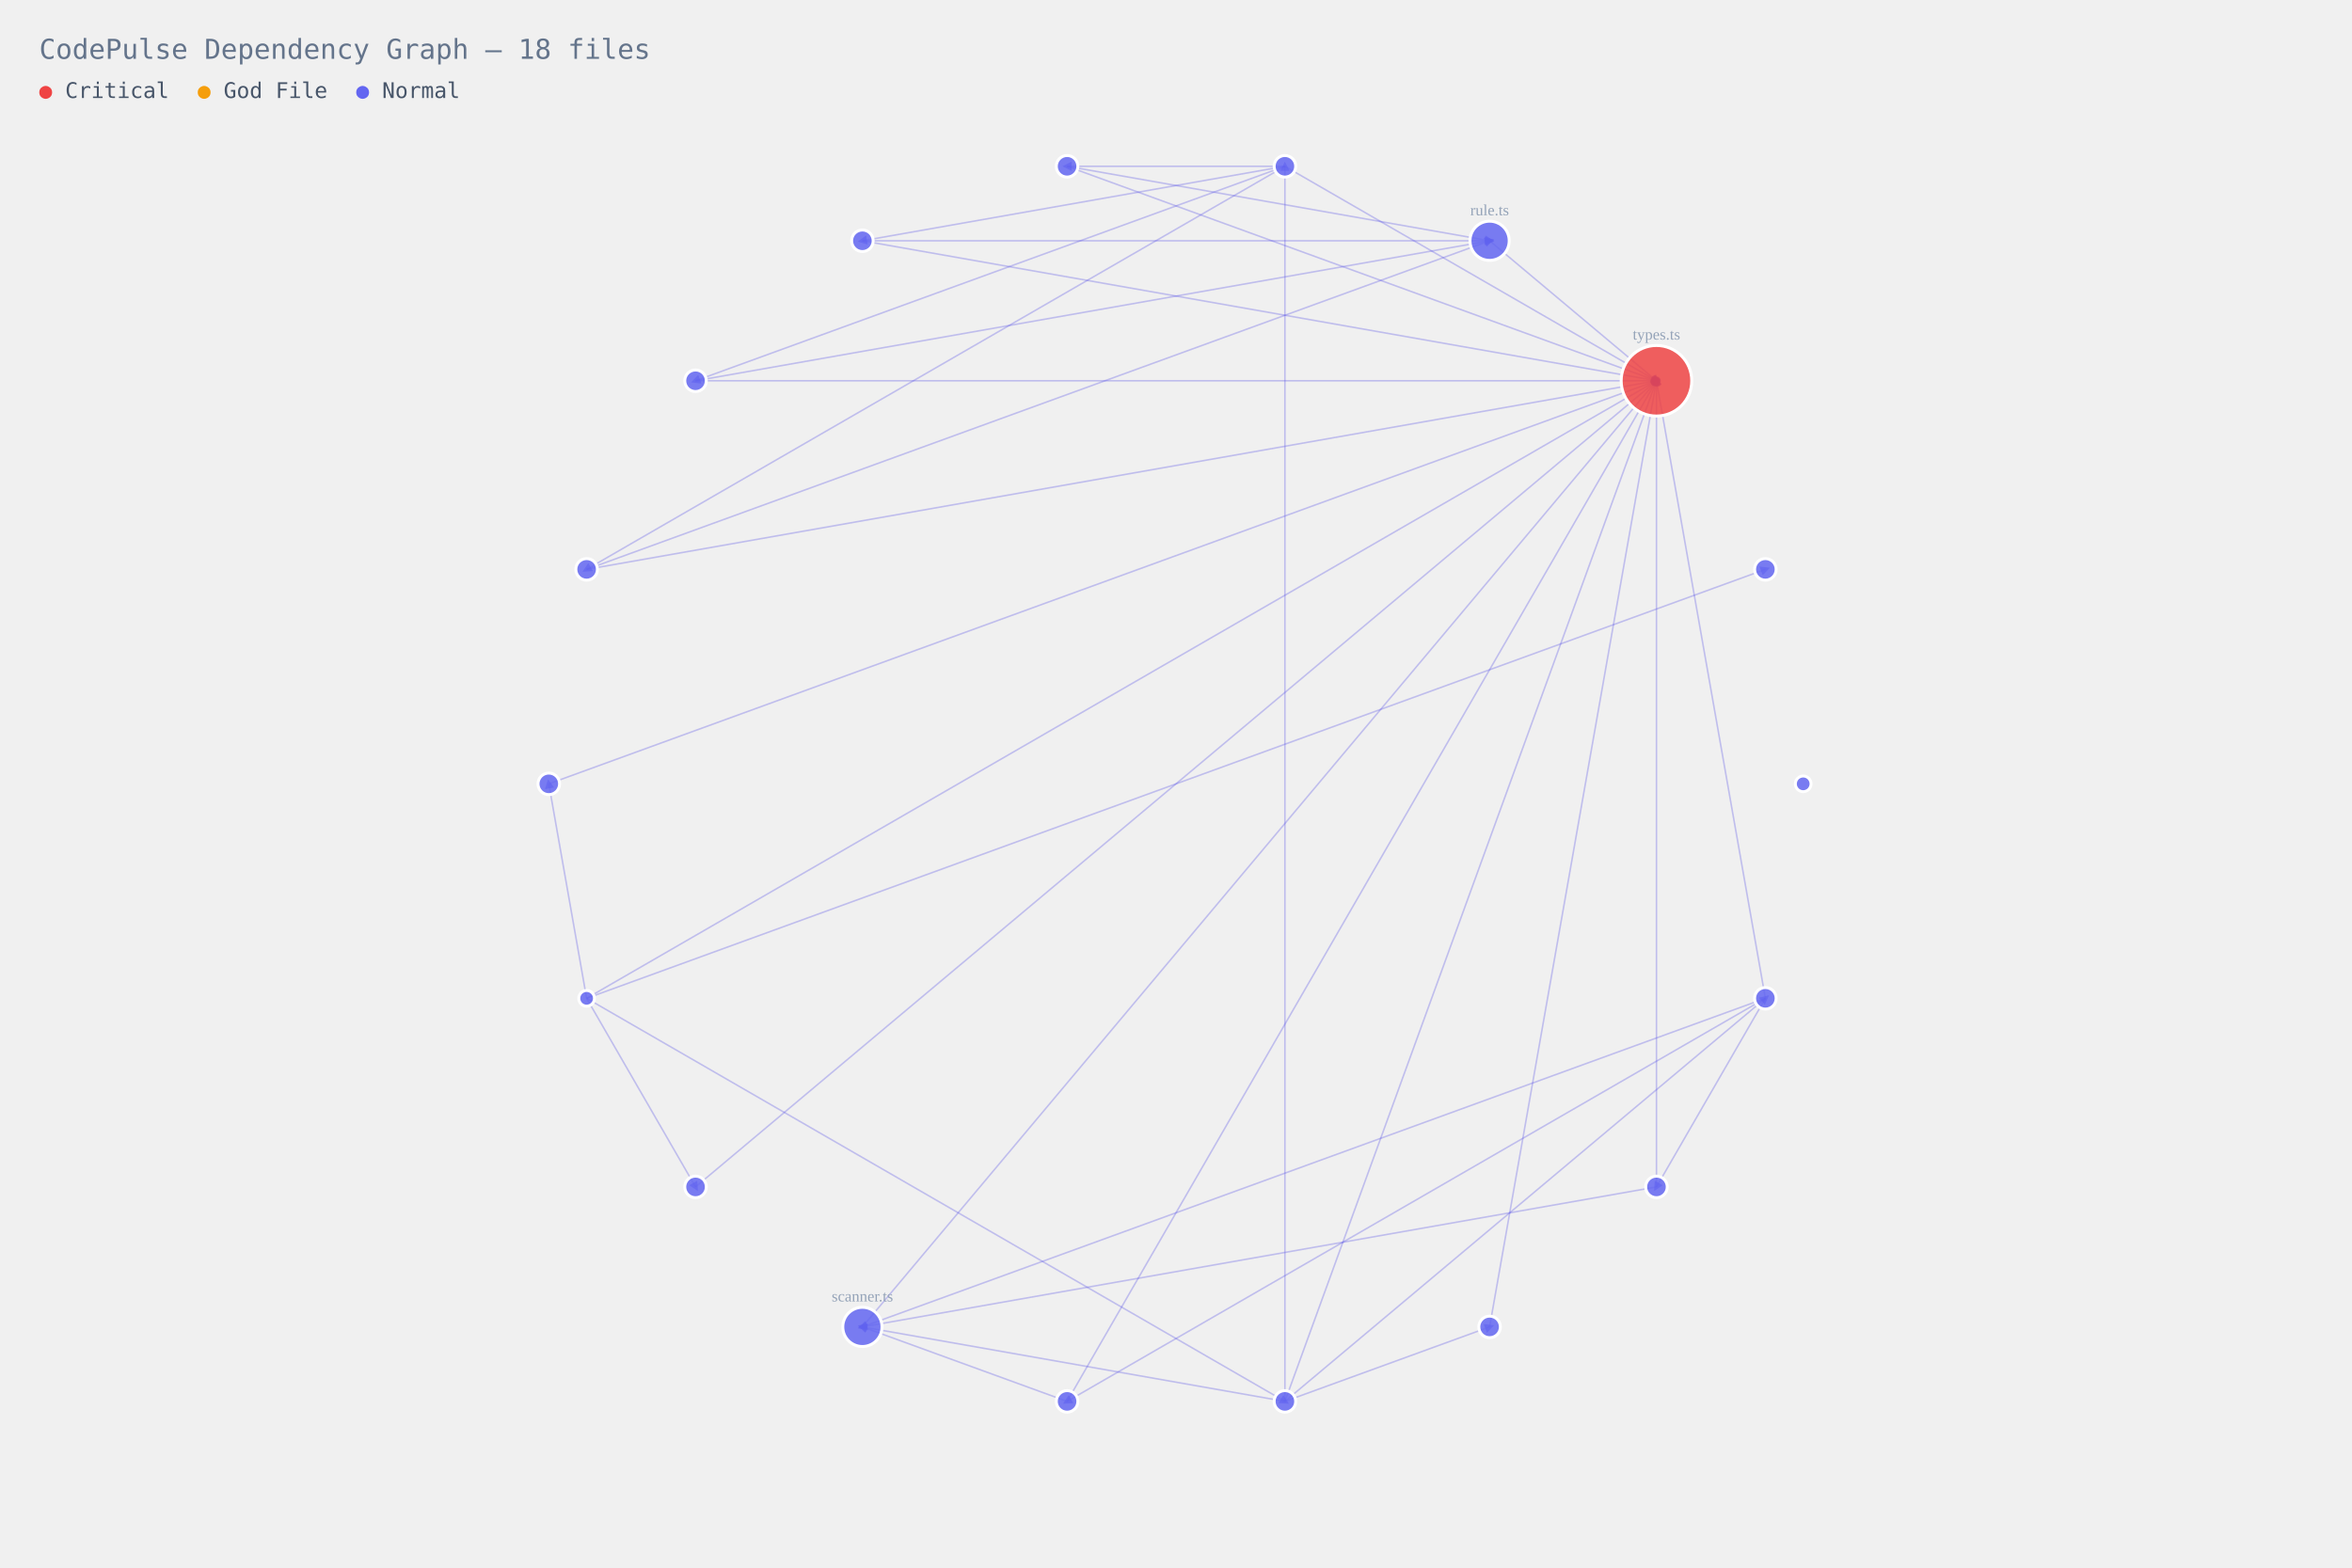
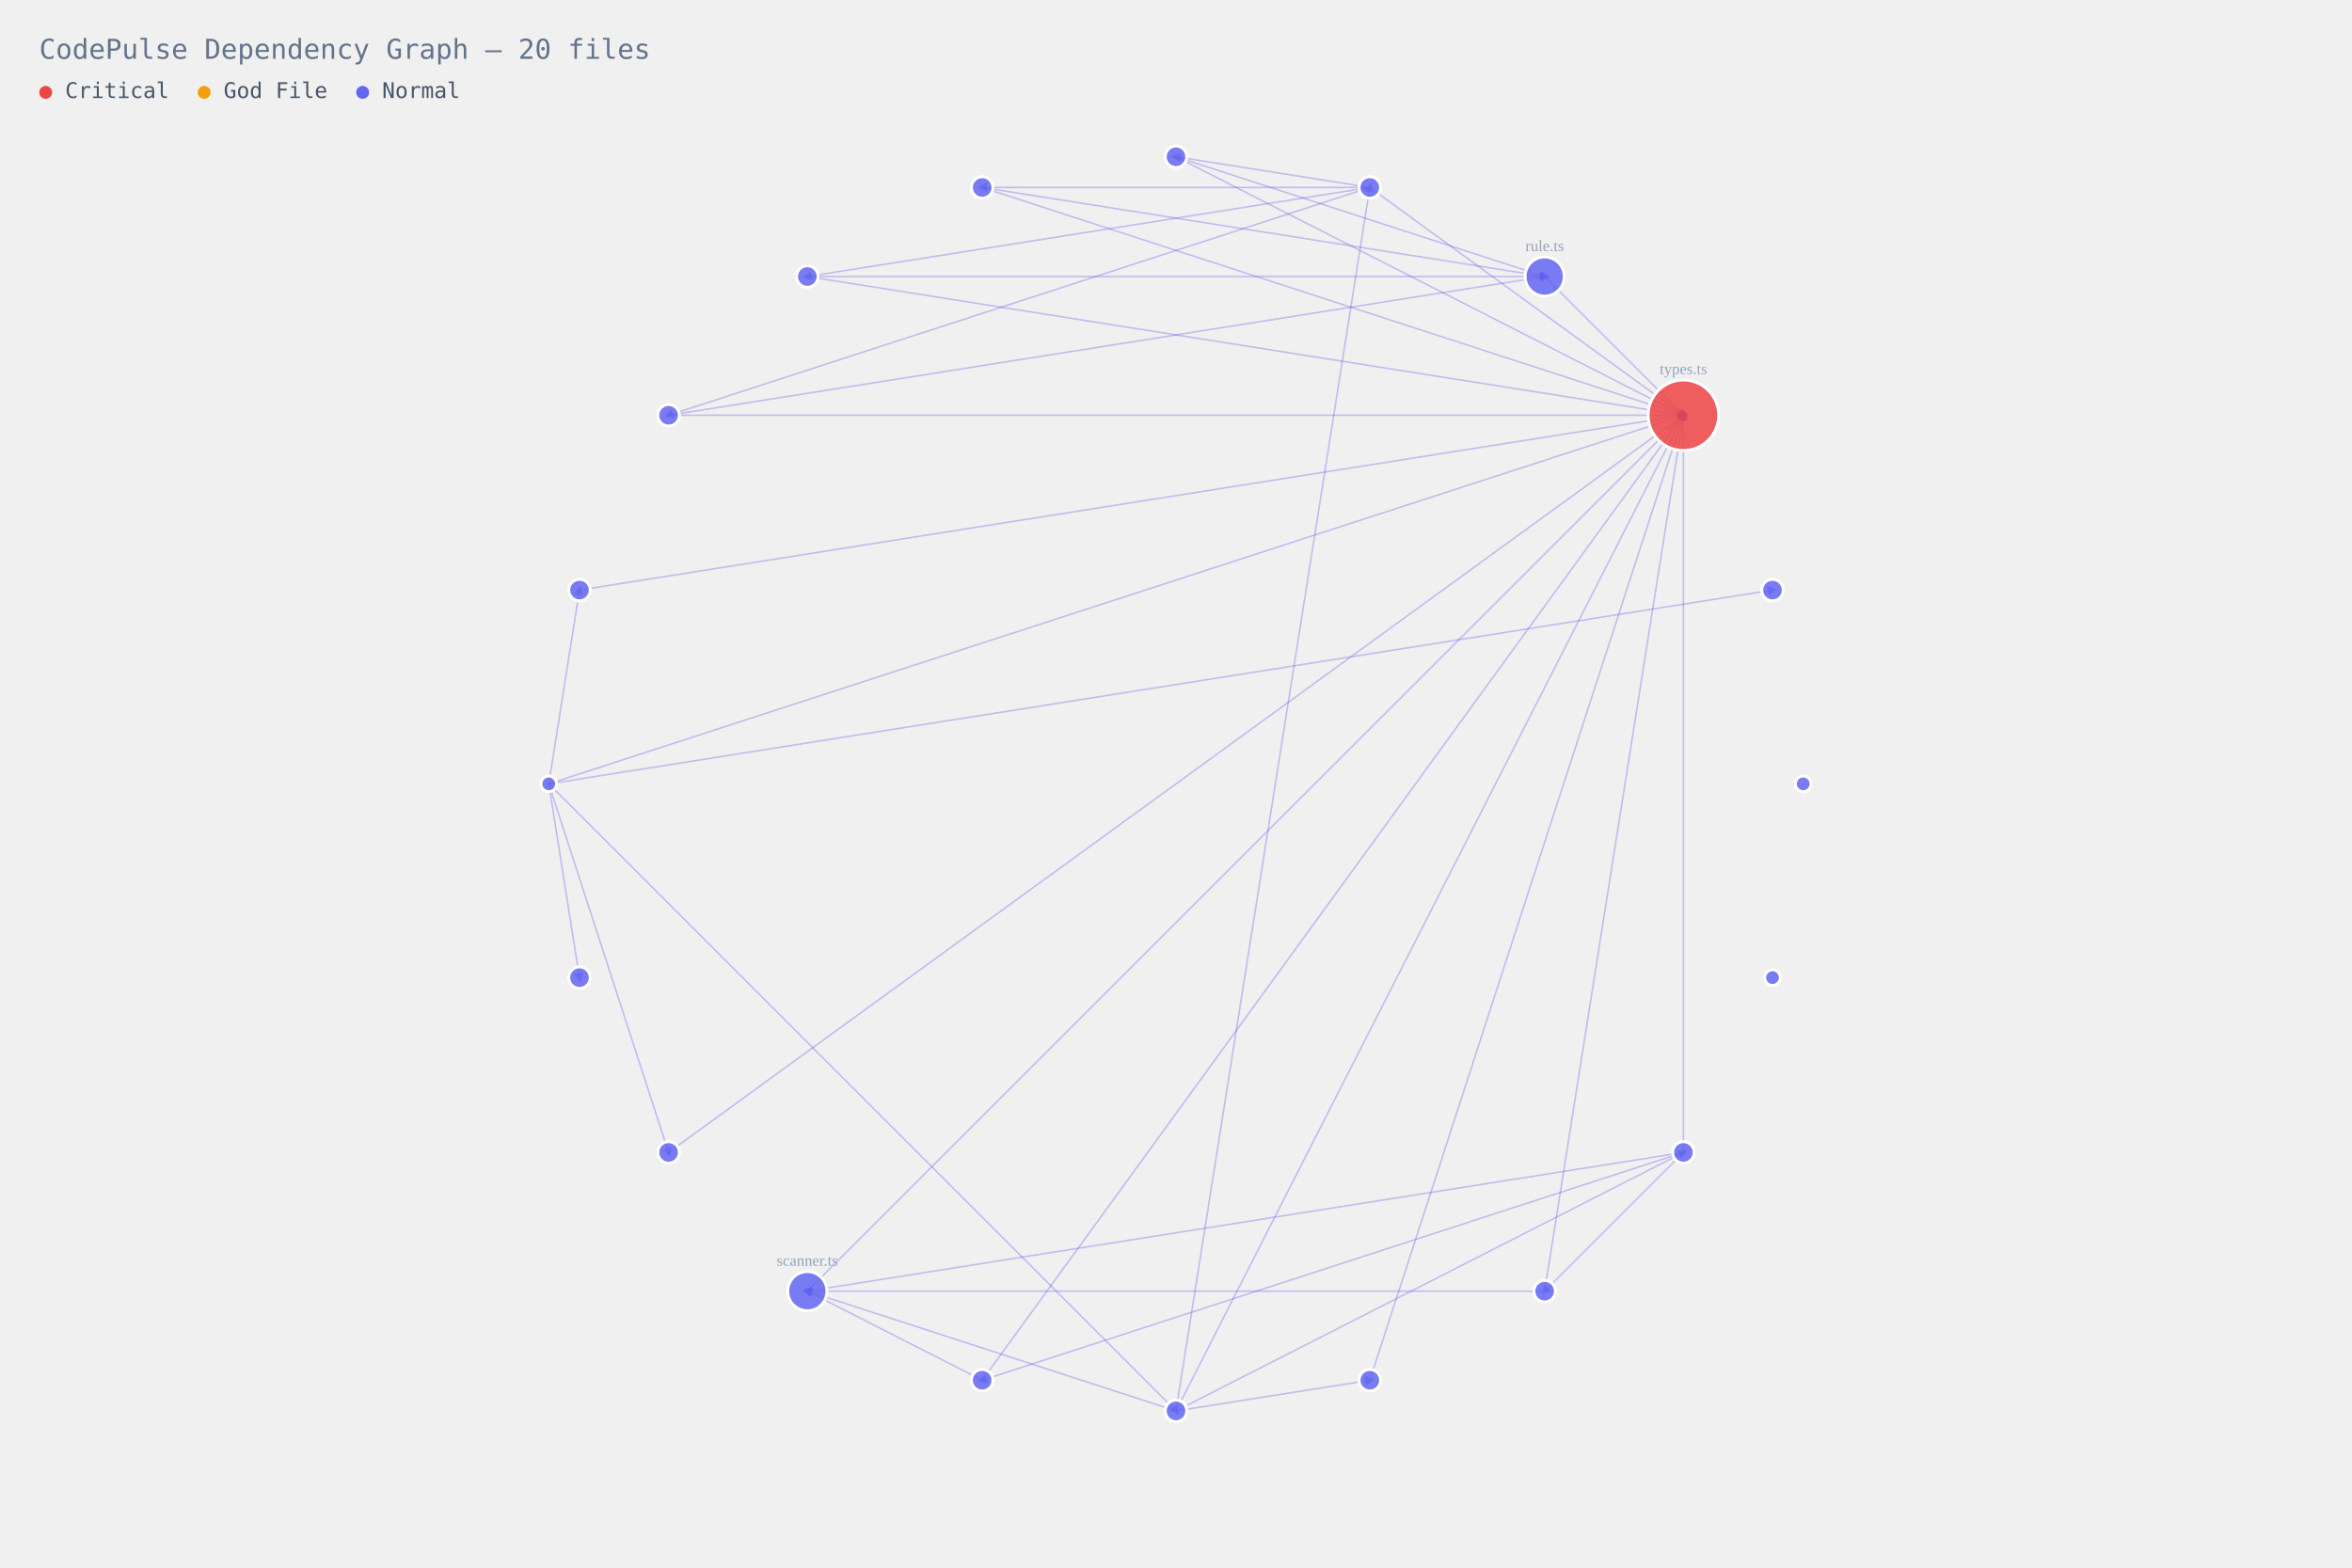
<svg xmlns="http://www.w3.org/2000/svg" viewBox="0 0 1200 800" width="1200" height="800" style="background:#0F172A">
  <defs>
    <marker id="arrow" markerWidth="6" markerHeight="6" refX="3" refY="3" orient="auto">
      <path d="M0,0 L0,6 L6,3 z" fill="#4F46E5" opacity="0.6" />
    </marker>
  </defs>
-   <line x1="900.702" y1="509.446" x2="845.134" y2="194.308" stroke="#4F46E5" stroke-width="0.8" stroke-opacity="0.3" marker-end="url(#arrow)" />
-   <line x1="900.702" y1="509.446" x2="440" y2="677.128" stroke="#4F46E5" stroke-width="0.8" stroke-opacity="0.3" marker-end="url(#arrow)" />
-   <line x1="900.702" y1="509.446" x2="544.433" y2="715.138" stroke="#4F46E5" stroke-width="0.8" stroke-opacity="0.3" marker-end="url(#arrow)" />
-   <line x1="900.702" y1="509.446" x2="845.134" y2="605.692" stroke="#4F46E5" stroke-width="0.8" stroke-opacity="0.3" marker-end="url(#arrow)" />
-   <line x1="845.134" y1="605.692" x2="845.134" y2="194.308" stroke="#4F46E5" stroke-width="0.8" stroke-opacity="0.3" marker-end="url(#arrow)" />
-   <line x1="845.134" y1="605.692" x2="440" y2="677.128" stroke="#4F46E5" stroke-width="0.8" stroke-opacity="0.3" marker-end="url(#arrow)" />
-   <line x1="760" y1="677.128" x2="845.134" y2="194.308" stroke="#4F46E5" stroke-width="0.8" stroke-opacity="0.3" marker-end="url(#arrow)" />
-   <line x1="655.567" y1="715.138" x2="845.134" y2="194.308" stroke="#4F46E5" stroke-width="0.8" stroke-opacity="0.3" marker-end="url(#arrow)" />
-   <line x1="655.567" y1="715.138" x2="440" y2="677.128" stroke="#4F46E5" stroke-width="0.8" stroke-opacity="0.3" marker-end="url(#arrow)" />
-   <line x1="655.567" y1="715.138" x2="900.702" y2="509.446" stroke="#4F46E5" stroke-width="0.8" stroke-opacity="0.3" marker-end="url(#arrow)" />
-   <line x1="655.567" y1="715.138" x2="760" y2="677.128" stroke="#4F46E5" stroke-width="0.8" stroke-opacity="0.3" marker-end="url(#arrow)" />
-   <line x1="655.567" y1="715.138" x2="655.567" y2="84.862" stroke="#4F46E5" stroke-width="0.8" stroke-opacity="0.3" marker-end="url(#arrow)" />
-   <line x1="544.433" y1="715.138" x2="845.134" y2="194.308" stroke="#4F46E5" stroke-width="0.8" stroke-opacity="0.3" marker-end="url(#arrow)" />
-   <line x1="544.433" y1="715.138" x2="440" y2="677.128" stroke="#4F46E5" stroke-width="0.8" stroke-opacity="0.3" marker-end="url(#arrow)" />
-   <line x1="440" y1="677.128" x2="845.134" y2="194.308" stroke="#4F46E5" stroke-width="0.8" stroke-opacity="0.3" marker-end="url(#arrow)" />
-   <line x1="354.866" y1="605.692" x2="845.134" y2="194.308" stroke="#4F46E5" stroke-width="0.8" stroke-opacity="0.3" marker-end="url(#arrow)" />
-   <line x1="299.298" y1="509.446" x2="655.567" y2="715.138" stroke="#4F46E5" stroke-width="0.8" stroke-opacity="0.3" marker-end="url(#arrow)" />
-   <line x1="299.298" y1="509.446" x2="280" y2="400" stroke="#4F46E5" stroke-width="0.8" stroke-opacity="0.3" marker-end="url(#arrow)" />
-   <line x1="299.298" y1="509.446" x2="354.866" y2="605.692" stroke="#4F46E5" stroke-width="0.8" stroke-opacity="0.3" marker-end="url(#arrow)" />
-   <line x1="299.298" y1="509.446" x2="845.134" y2="194.308" stroke="#4F46E5" stroke-width="0.8" stroke-opacity="0.3" marker-end="url(#arrow)" />
-   <line x1="299.298" y1="509.446" x2="900.702" y2="290.554" stroke="#4F46E5" stroke-width="0.8" stroke-opacity="0.3" marker-end="url(#arrow)" />
-   <line x1="280" y1="400" x2="845.134" y2="194.308" stroke="#4F46E5" stroke-width="0.8" stroke-opacity="0.3" marker-end="url(#arrow)" />
-   <line x1="299.298" y1="290.554" x2="845.134" y2="194.308" stroke="#4F46E5" stroke-width="0.8" stroke-opacity="0.3" marker-end="url(#arrow)" />
-   <line x1="299.298" y1="290.554" x2="760" y2="122.872" stroke="#4F46E5" stroke-width="0.8" stroke-opacity="0.3" marker-end="url(#arrow)" />
-   <line x1="354.866" y1="194.308" x2="845.134" y2="194.308" stroke="#4F46E5" stroke-width="0.8" stroke-opacity="0.3" marker-end="url(#arrow)" />
-   <line x1="354.866" y1="194.308" x2="760" y2="122.872" stroke="#4F46E5" stroke-width="0.8" stroke-opacity="0.3" marker-end="url(#arrow)" />
-   <line x1="440" y1="122.872" x2="845.134" y2="194.308" stroke="#4F46E5" stroke-width="0.8" stroke-opacity="0.3" marker-end="url(#arrow)" />
-   <line x1="440" y1="122.872" x2="760" y2="122.872" stroke="#4F46E5" stroke-width="0.8" stroke-opacity="0.3" marker-end="url(#arrow)" />
-   <line x1="544.433" y1="84.862" x2="845.134" y2="194.308" stroke="#4F46E5" stroke-width="0.8" stroke-opacity="0.3" marker-end="url(#arrow)" />
-   <line x1="544.433" y1="84.862" x2="760" y2="122.872" stroke="#4F46E5" stroke-width="0.8" stroke-opacity="0.3" marker-end="url(#arrow)" />
-   <line x1="655.567" y1="84.862" x2="845.134" y2="194.308" stroke="#4F46E5" stroke-width="0.8" stroke-opacity="0.3" marker-end="url(#arrow)" />
-   <line x1="655.567" y1="84.862" x2="440" y2="122.872" stroke="#4F46E5" stroke-width="0.8" stroke-opacity="0.3" marker-end="url(#arrow)" />
-   <line x1="655.567" y1="84.862" x2="299.298" y2="290.554" stroke="#4F46E5" stroke-width="0.8" stroke-opacity="0.3" marker-end="url(#arrow)" />
-   <line x1="655.567" y1="84.862" x2="544.433" y2="84.862" stroke="#4F46E5" stroke-width="0.8" stroke-opacity="0.3" marker-end="url(#arrow)" />
-   <line x1="655.567" y1="84.862" x2="354.866" y2="194.308" stroke="#4F46E5" stroke-width="0.8" stroke-opacity="0.3" marker-end="url(#arrow)" />
-   <line x1="760" y1="122.872" x2="845.134" y2="194.308" stroke="#4F46E5" stroke-width="0.8" stroke-opacity="0.3" marker-end="url(#arrow)" />
+   <line x1="858.885" y1="588.091" x2="858.885" y2="211.909" stroke="#4F46E5" stroke-width="0.8" stroke-opacity="0.3" marker-end="url(#arrow)" />
+   <line x1="858.885" y1="588.091" x2="411.909" y2="658.885" stroke="#4F46E5" stroke-width="0.8" stroke-opacity="0.3" marker-end="url(#arrow)" />
+   <line x1="858.885" y1="588.091" x2="501.115" y2="704.338" stroke="#4F46E5" stroke-width="0.8" stroke-opacity="0.3" marker-end="url(#arrow)" />
+   <line x1="858.885" y1="588.091" x2="788.091" y2="658.885" stroke="#4F46E5" stroke-width="0.8" stroke-opacity="0.3" marker-end="url(#arrow)" />
+   <line x1="788.091" y1="658.885" x2="858.885" y2="211.909" stroke="#4F46E5" stroke-width="0.8" stroke-opacity="0.3" marker-end="url(#arrow)" />
+   <line x1="788.091" y1="658.885" x2="411.909" y2="658.885" stroke="#4F46E5" stroke-width="0.8" stroke-opacity="0.3" marker-end="url(#arrow)" />
+   <line x1="698.885" y1="704.338" x2="858.885" y2="211.909" stroke="#4F46E5" stroke-width="0.8" stroke-opacity="0.3" marker-end="url(#arrow)" />
+   <line x1="600" y1="720" x2="858.885" y2="211.909" stroke="#4F46E5" stroke-width="0.8" stroke-opacity="0.3" marker-end="url(#arrow)" />
+   <line x1="600" y1="720" x2="411.909" y2="658.885" stroke="#4F46E5" stroke-width="0.8" stroke-opacity="0.3" marker-end="url(#arrow)" />
+   <line x1="600" y1="720" x2="858.885" y2="588.091" stroke="#4F46E5" stroke-width="0.8" stroke-opacity="0.3" marker-end="url(#arrow)" />
+   <line x1="600" y1="720" x2="698.885" y2="704.338" stroke="#4F46E5" stroke-width="0.8" stroke-opacity="0.3" marker-end="url(#arrow)" />
+   <line x1="600" y1="720" x2="698.885" y2="95.662" stroke="#4F46E5" stroke-width="0.8" stroke-opacity="0.3" marker-end="url(#arrow)" />
+   <line x1="501.115" y1="704.338" x2="858.885" y2="211.909" stroke="#4F46E5" stroke-width="0.8" stroke-opacity="0.3" marker-end="url(#arrow)" />
+   <line x1="501.115" y1="704.338" x2="411.909" y2="658.885" stroke="#4F46E5" stroke-width="0.8" stroke-opacity="0.3" marker-end="url(#arrow)" />
+   <line x1="411.909" y1="658.885" x2="858.885" y2="211.909" stroke="#4F46E5" stroke-width="0.8" stroke-opacity="0.3" marker-end="url(#arrow)" />
+   <line x1="341.115" y1="588.091" x2="858.885" y2="211.909" stroke="#4F46E5" stroke-width="0.8" stroke-opacity="0.3" marker-end="url(#arrow)" />
+   <line x1="280" y1="400" x2="600" y2="720" stroke="#4F46E5" stroke-width="0.8" stroke-opacity="0.3" marker-end="url(#arrow)" />
+   <line x1="280" y1="400" x2="295.662" y2="301.115" stroke="#4F46E5" stroke-width="0.8" stroke-opacity="0.3" marker-end="url(#arrow)" />
+   <line x1="280" y1="400" x2="341.115" y2="588.091" stroke="#4F46E5" stroke-width="0.8" stroke-opacity="0.3" marker-end="url(#arrow)" />
+   <line x1="280" y1="400" x2="295.662" y2="498.885" stroke="#4F46E5" stroke-width="0.8" stroke-opacity="0.3" marker-end="url(#arrow)" />
+   <line x1="280" y1="400" x2="858.885" y2="211.909" stroke="#4F46E5" stroke-width="0.8" stroke-opacity="0.3" marker-end="url(#arrow)" />
+   <line x1="280" y1="400" x2="904.338" y2="301.115" stroke="#4F46E5" stroke-width="0.8" stroke-opacity="0.3" marker-end="url(#arrow)" />
+   <line x1="295.662" y1="301.115" x2="858.885" y2="211.909" stroke="#4F46E5" stroke-width="0.8" stroke-opacity="0.3" marker-end="url(#arrow)" />
+   <line x1="341.115" y1="211.909" x2="858.885" y2="211.909" stroke="#4F46E5" stroke-width="0.8" stroke-opacity="0.3" marker-end="url(#arrow)" />
+   <line x1="341.115" y1="211.909" x2="788.091" y2="141.115" stroke="#4F46E5" stroke-width="0.8" stroke-opacity="0.3" marker-end="url(#arrow)" />
+   <line x1="411.909" y1="141.115" x2="858.885" y2="211.909" stroke="#4F46E5" stroke-width="0.8" stroke-opacity="0.3" marker-end="url(#arrow)" />
+   <line x1="411.909" y1="141.115" x2="788.091" y2="141.115" stroke="#4F46E5" stroke-width="0.8" stroke-opacity="0.3" marker-end="url(#arrow)" />
+   <line x1="501.115" y1="95.662" x2="858.885" y2="211.909" stroke="#4F46E5" stroke-width="0.8" stroke-opacity="0.3" marker-end="url(#arrow)" />
+   <line x1="501.115" y1="95.662" x2="788.091" y2="141.115" stroke="#4F46E5" stroke-width="0.8" stroke-opacity="0.3" marker-end="url(#arrow)" />
+   <line x1="600" y1="80" x2="858.885" y2="211.909" stroke="#4F46E5" stroke-width="0.8" stroke-opacity="0.3" marker-end="url(#arrow)" />
+   <line x1="600" y1="80" x2="788.091" y2="141.115" stroke="#4F46E5" stroke-width="0.8" stroke-opacity="0.3" marker-end="url(#arrow)" />
+   <line x1="698.885" y1="95.662" x2="858.885" y2="211.909" stroke="#4F46E5" stroke-width="0.8" stroke-opacity="0.3" marker-end="url(#arrow)" />
+   <line x1="698.885" y1="95.662" x2="501.115" y2="95.662" stroke="#4F46E5" stroke-width="0.8" stroke-opacity="0.3" marker-end="url(#arrow)" />
+   <line x1="698.885" y1="95.662" x2="341.115" y2="211.909" stroke="#4F46E5" stroke-width="0.8" stroke-opacity="0.3" marker-end="url(#arrow)" />
+   <line x1="698.885" y1="95.662" x2="600" y2="80" stroke="#4F46E5" stroke-width="0.8" stroke-opacity="0.3" marker-end="url(#arrow)" />
+   <line x1="698.885" y1="95.662" x2="411.909" y2="141.115" stroke="#4F46E5" stroke-width="0.8" stroke-opacity="0.3" marker-end="url(#arrow)" />
+   <line x1="788.091" y1="141.115" x2="858.885" y2="211.909" stroke="#4F46E5" stroke-width="0.8" stroke-opacity="0.3" marker-end="url(#arrow)" />
  <circle cx="920" cy="400" r="4" fill="#6366F1" fill-opacity="0.85" stroke="white" stroke-width="1.5">
        </circle>
-   <circle cx="900.702" cy="509.446" r="5.5" fill="#6366F1" fill-opacity="0.85" stroke="white" stroke-width="1.5">
+   <circle cx="904.338" cy="498.885" r="4" fill="#6366F1" fill-opacity="0.85" stroke="white" stroke-width="1.5">
        </circle>
-   <circle cx="845.134" cy="605.692" r="5.5" fill="#6366F1" fill-opacity="0.85" stroke="white" stroke-width="1.5">
+   <circle cx="858.885" cy="588.091" r="5.5" fill="#6366F1" fill-opacity="0.85" stroke="white" stroke-width="1.5">
        </circle>
-   <circle cx="760" cy="677.128" r="5.5" fill="#6366F1" fill-opacity="0.85" stroke="white" stroke-width="1.5">
+   <circle cx="788.091" cy="658.885" r="5.5" fill="#6366F1" fill-opacity="0.85" stroke="white" stroke-width="1.5">
        </circle>
-   <circle cx="655.567" cy="715.138" r="5.5" fill="#6366F1" fill-opacity="0.85" stroke="white" stroke-width="1.5">
+   <circle cx="698.885" cy="704.338" r="5.5" fill="#6366F1" fill-opacity="0.85" stroke="white" stroke-width="1.5">
        </circle>
-   <circle cx="544.433" cy="715.138" r="5.5" fill="#6366F1" fill-opacity="0.85" stroke="white" stroke-width="1.5">
+   <circle cx="600" cy="720" r="5.5" fill="#6366F1" fill-opacity="0.85" stroke="white" stroke-width="1.5">
        </circle>
-   <circle cx="440" cy="677.128" r="10" fill="#6366F1" fill-opacity="0.85" stroke="white" stroke-width="1.5">
+   <circle cx="501.115" cy="704.338" r="5.5" fill="#6366F1" fill-opacity="0.85" stroke="white" stroke-width="1.5">
        </circle>
-   <text x="440" y="664.128" text-anchor="middle" font-size="8" fill="#94A3B8">scanner.ts</text>
-   <circle cx="354.866" cy="605.692" r="5.5" fill="#6366F1" fill-opacity="0.85" stroke="white" stroke-width="1.5">
+   <circle cx="411.909" cy="658.885" r="10" fill="#6366F1" fill-opacity="0.85" stroke="white" stroke-width="1.5">
        </circle>
-   <circle cx="299.298" cy="509.446" r="4" fill="#6366F1" fill-opacity="0.85" stroke="white" stroke-width="1.5">
+   <text x="411.909" y="645.885" text-anchor="middle" font-size="8" fill="#94A3B8">scanner.ts</text>
+   <circle cx="341.115" cy="588.091" r="5.5" fill="#6366F1" fill-opacity="0.85" stroke="white" stroke-width="1.5">
        </circle>
-   <circle cx="280" cy="400" r="5.5" fill="#6366F1" fill-opacity="0.85" stroke="white" stroke-width="1.5">
+   <circle cx="295.662" cy="498.885" r="5.5" fill="#6366F1" fill-opacity="0.85" stroke="white" stroke-width="1.5">
        </circle>
-   <circle cx="299.298" cy="290.554" r="5.5" fill="#6366F1" fill-opacity="0.85" stroke="white" stroke-width="1.5">
+   <circle cx="280" cy="400" r="4" fill="#6366F1" fill-opacity="0.85" stroke="white" stroke-width="1.5">
        </circle>
-   <circle cx="354.866" cy="194.308" r="5.5" fill="#6366F1" fill-opacity="0.85" stroke="white" stroke-width="1.5">
+   <circle cx="295.662" cy="301.115" r="5.5" fill="#6366F1" fill-opacity="0.85" stroke="white" stroke-width="1.5">
        </circle>
-   <circle cx="440" cy="122.872" r="5.5" fill="#6366F1" fill-opacity="0.85" stroke="white" stroke-width="1.5">
+   <circle cx="341.115" cy="211.909" r="5.5" fill="#6366F1" fill-opacity="0.85" stroke="white" stroke-width="1.5">
        </circle>
-   <circle cx="544.433" cy="84.862" r="5.5" fill="#6366F1" fill-opacity="0.85" stroke="white" stroke-width="1.5">
+   <circle cx="411.909" cy="141.115" r="5.5" fill="#6366F1" fill-opacity="0.85" stroke="white" stroke-width="1.5">
        </circle>
-   <circle cx="655.567" cy="84.862" r="5.5" fill="#6366F1" fill-opacity="0.85" stroke="white" stroke-width="1.5">
+   <circle cx="501.115" cy="95.662" r="5.5" fill="#6366F1" fill-opacity="0.85" stroke="white" stroke-width="1.5">
        </circle>
-   <circle cx="760" cy="122.872" r="10" fill="#6366F1" fill-opacity="0.85" stroke="white" stroke-width="1.5">
+   <circle cx="600" cy="80" r="5.5" fill="#6366F1" fill-opacity="0.85" stroke="white" stroke-width="1.5">
        </circle>
-   <text x="760" y="109.872" text-anchor="middle" font-size="8" fill="#94A3B8">rule.ts</text>
-   <circle cx="845.134" cy="194.308" r="18" fill="#EF4444" fill-opacity="0.85" stroke="white" stroke-width="1.5">
+   <circle cx="698.885" cy="95.662" r="5.5" fill="#6366F1" fill-opacity="0.85" stroke="white" stroke-width="1.5">
        </circle>
-   <text x="845.134" y="173.308" text-anchor="middle" font-size="8" fill="#94A3B8">types.ts</text>
-   <circle cx="900.702" cy="290.554" r="5.5" fill="#6366F1" fill-opacity="0.85" stroke="white" stroke-width="1.5">
+   <circle cx="788.091" cy="141.115" r="10" fill="#6366F1" fill-opacity="0.85" stroke="white" stroke-width="1.5">
        </circle>
-   <text x="20" y="30" font-size="14" fill="#64748B" font-family="monospace">CodePulse Dependency Graph — 18 files</text>
+   <text x="788.091" y="128.115" text-anchor="middle" font-size="8" fill="#94A3B8">rule.ts</text>
+   <circle cx="858.885" cy="211.909" r="18" fill="#EF4444" fill-opacity="0.85" stroke="white" stroke-width="1.5">
+         </circle>
+   <text x="858.885" y="190.909" text-anchor="middle" font-size="8" fill="#94A3B8">types.ts</text>
+   <circle cx="904.338" cy="301.115" r="5.5" fill="#6366F1" fill-opacity="0.85" stroke="white" stroke-width="1.5">
+         </circle>
+   <text x="20" y="30" font-size="14" fill="#64748B" font-family="monospace">CodePulse Dependency Graph — 20 files</text>
  <text x="20" y="50" font-size="11" fill="#475569" font-family="monospace">
    <tspan fill="#EF4444">●</tspan> Critical  
    <tspan fill="#F59E0B" dx="8">●</tspan> God File  
    <tspan fill="#6366F1" dx="8">●</tspan> Normal
  </text>
</svg>
